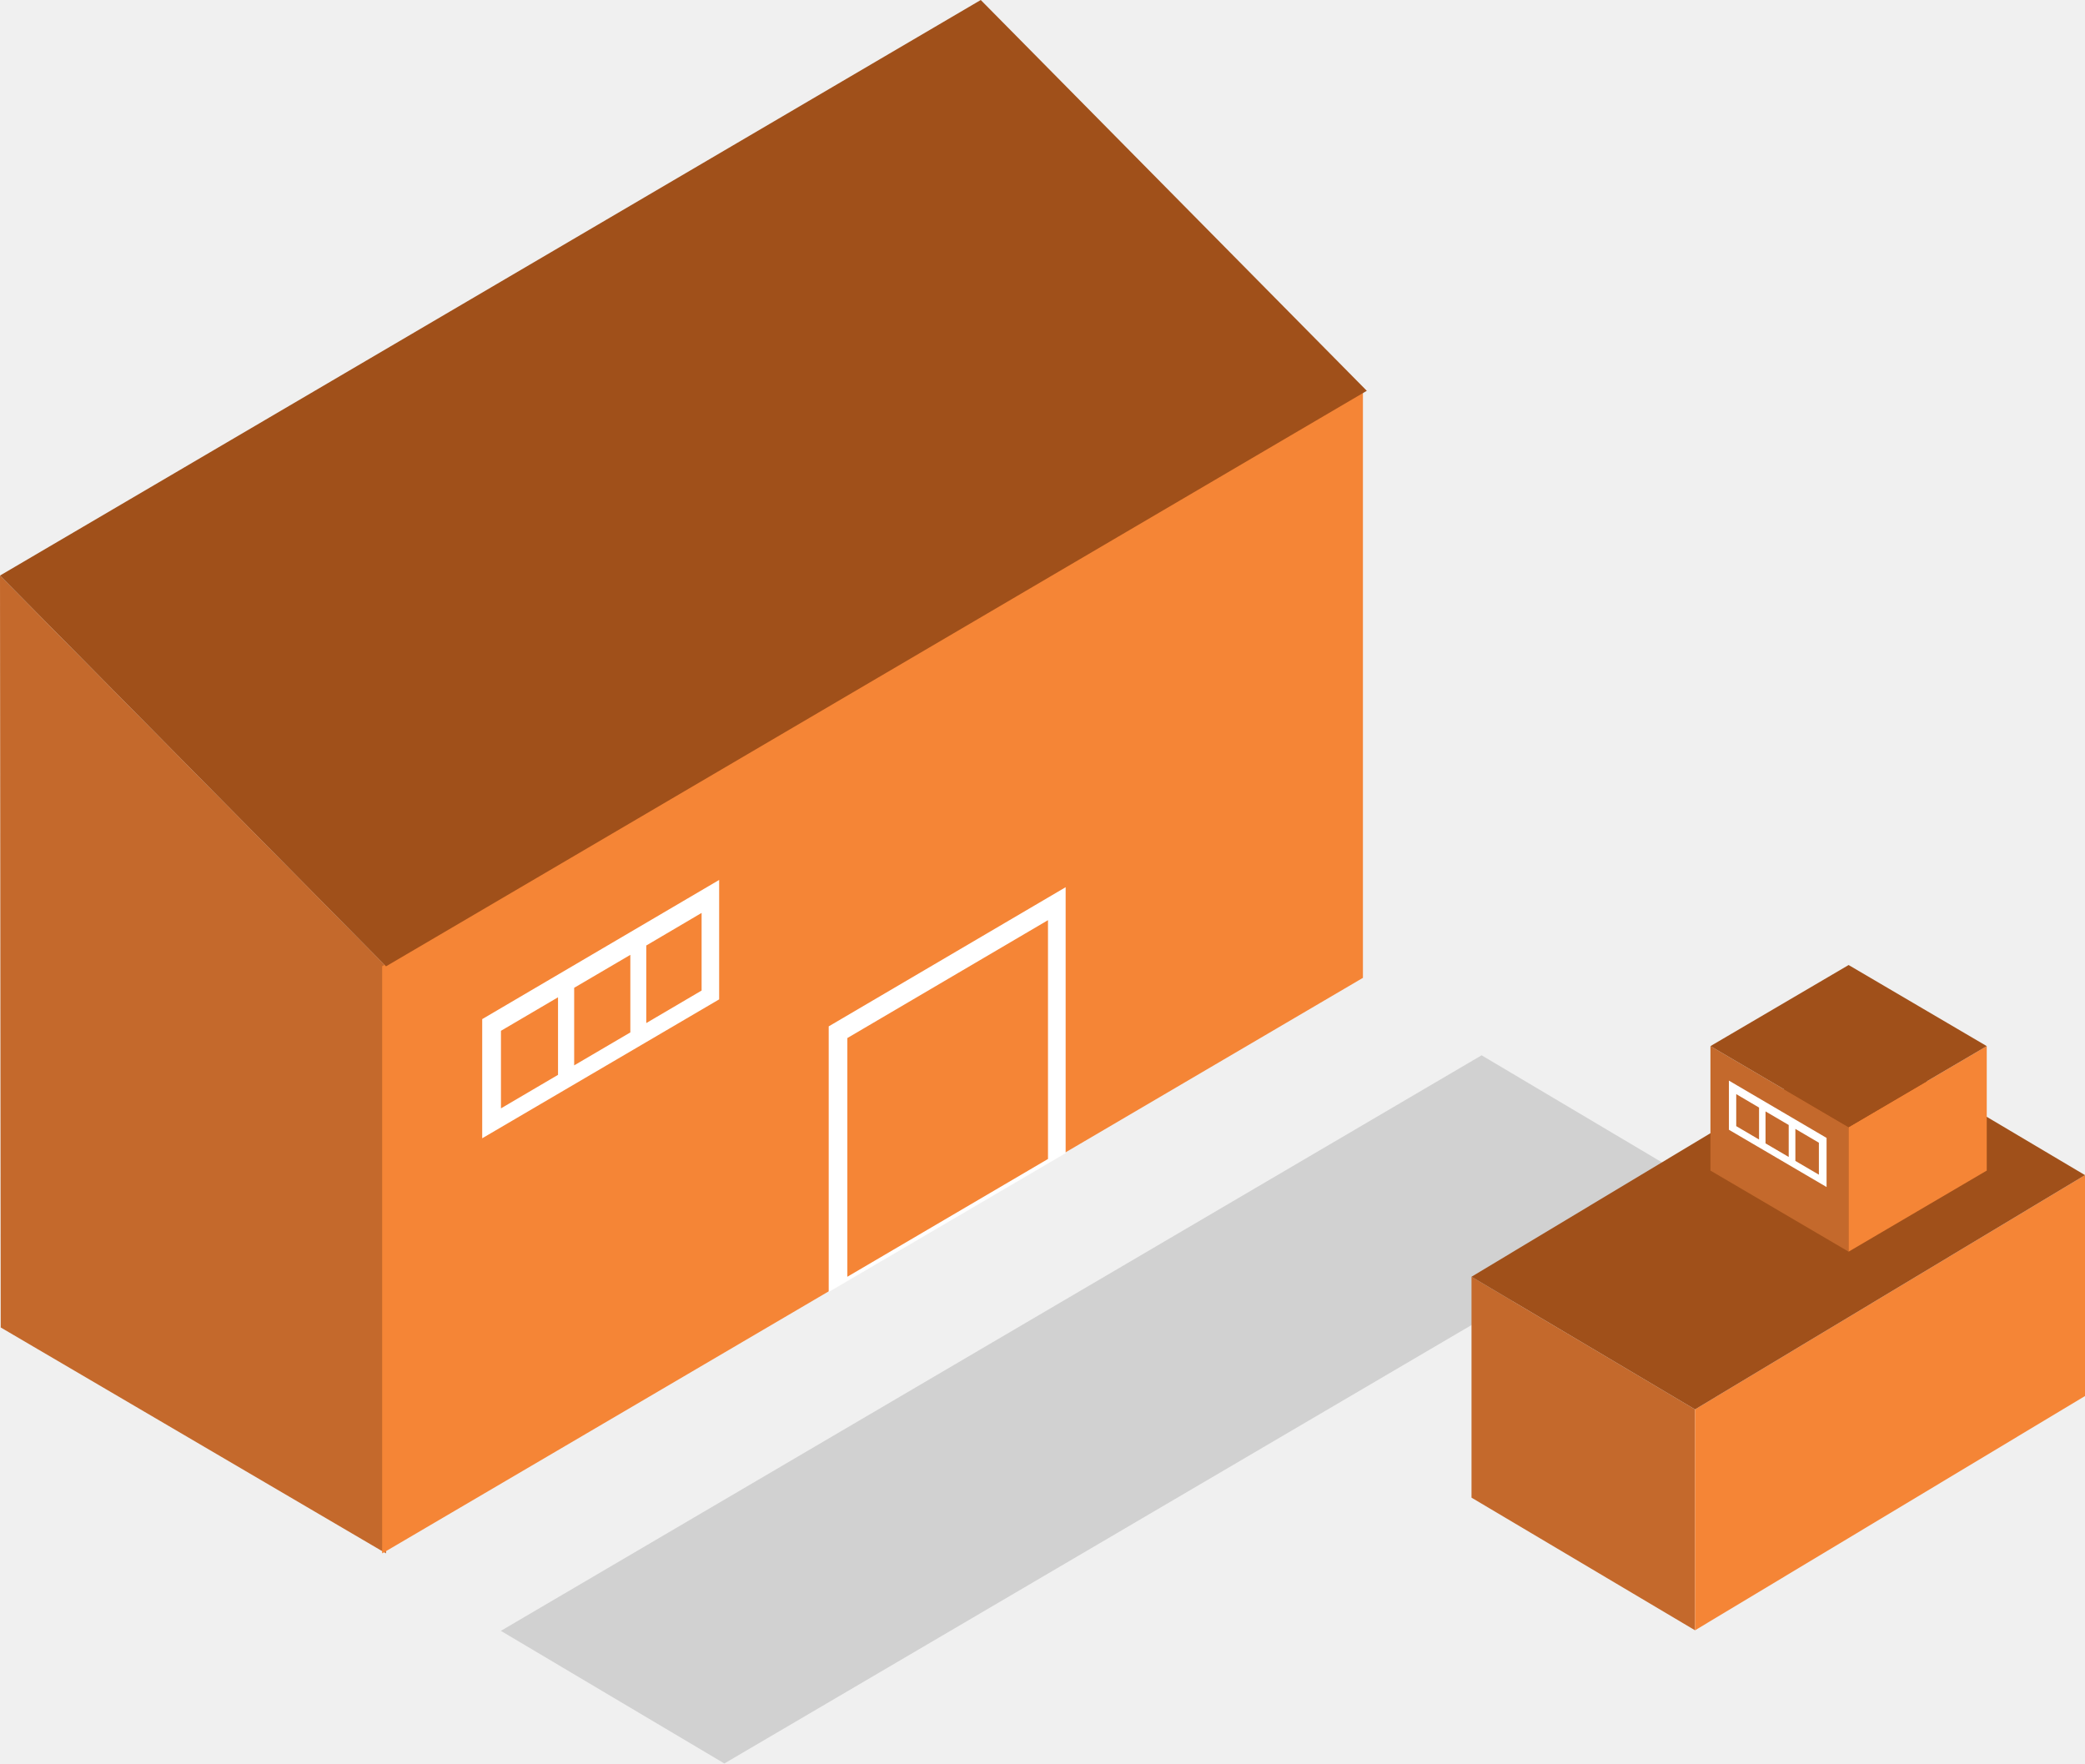
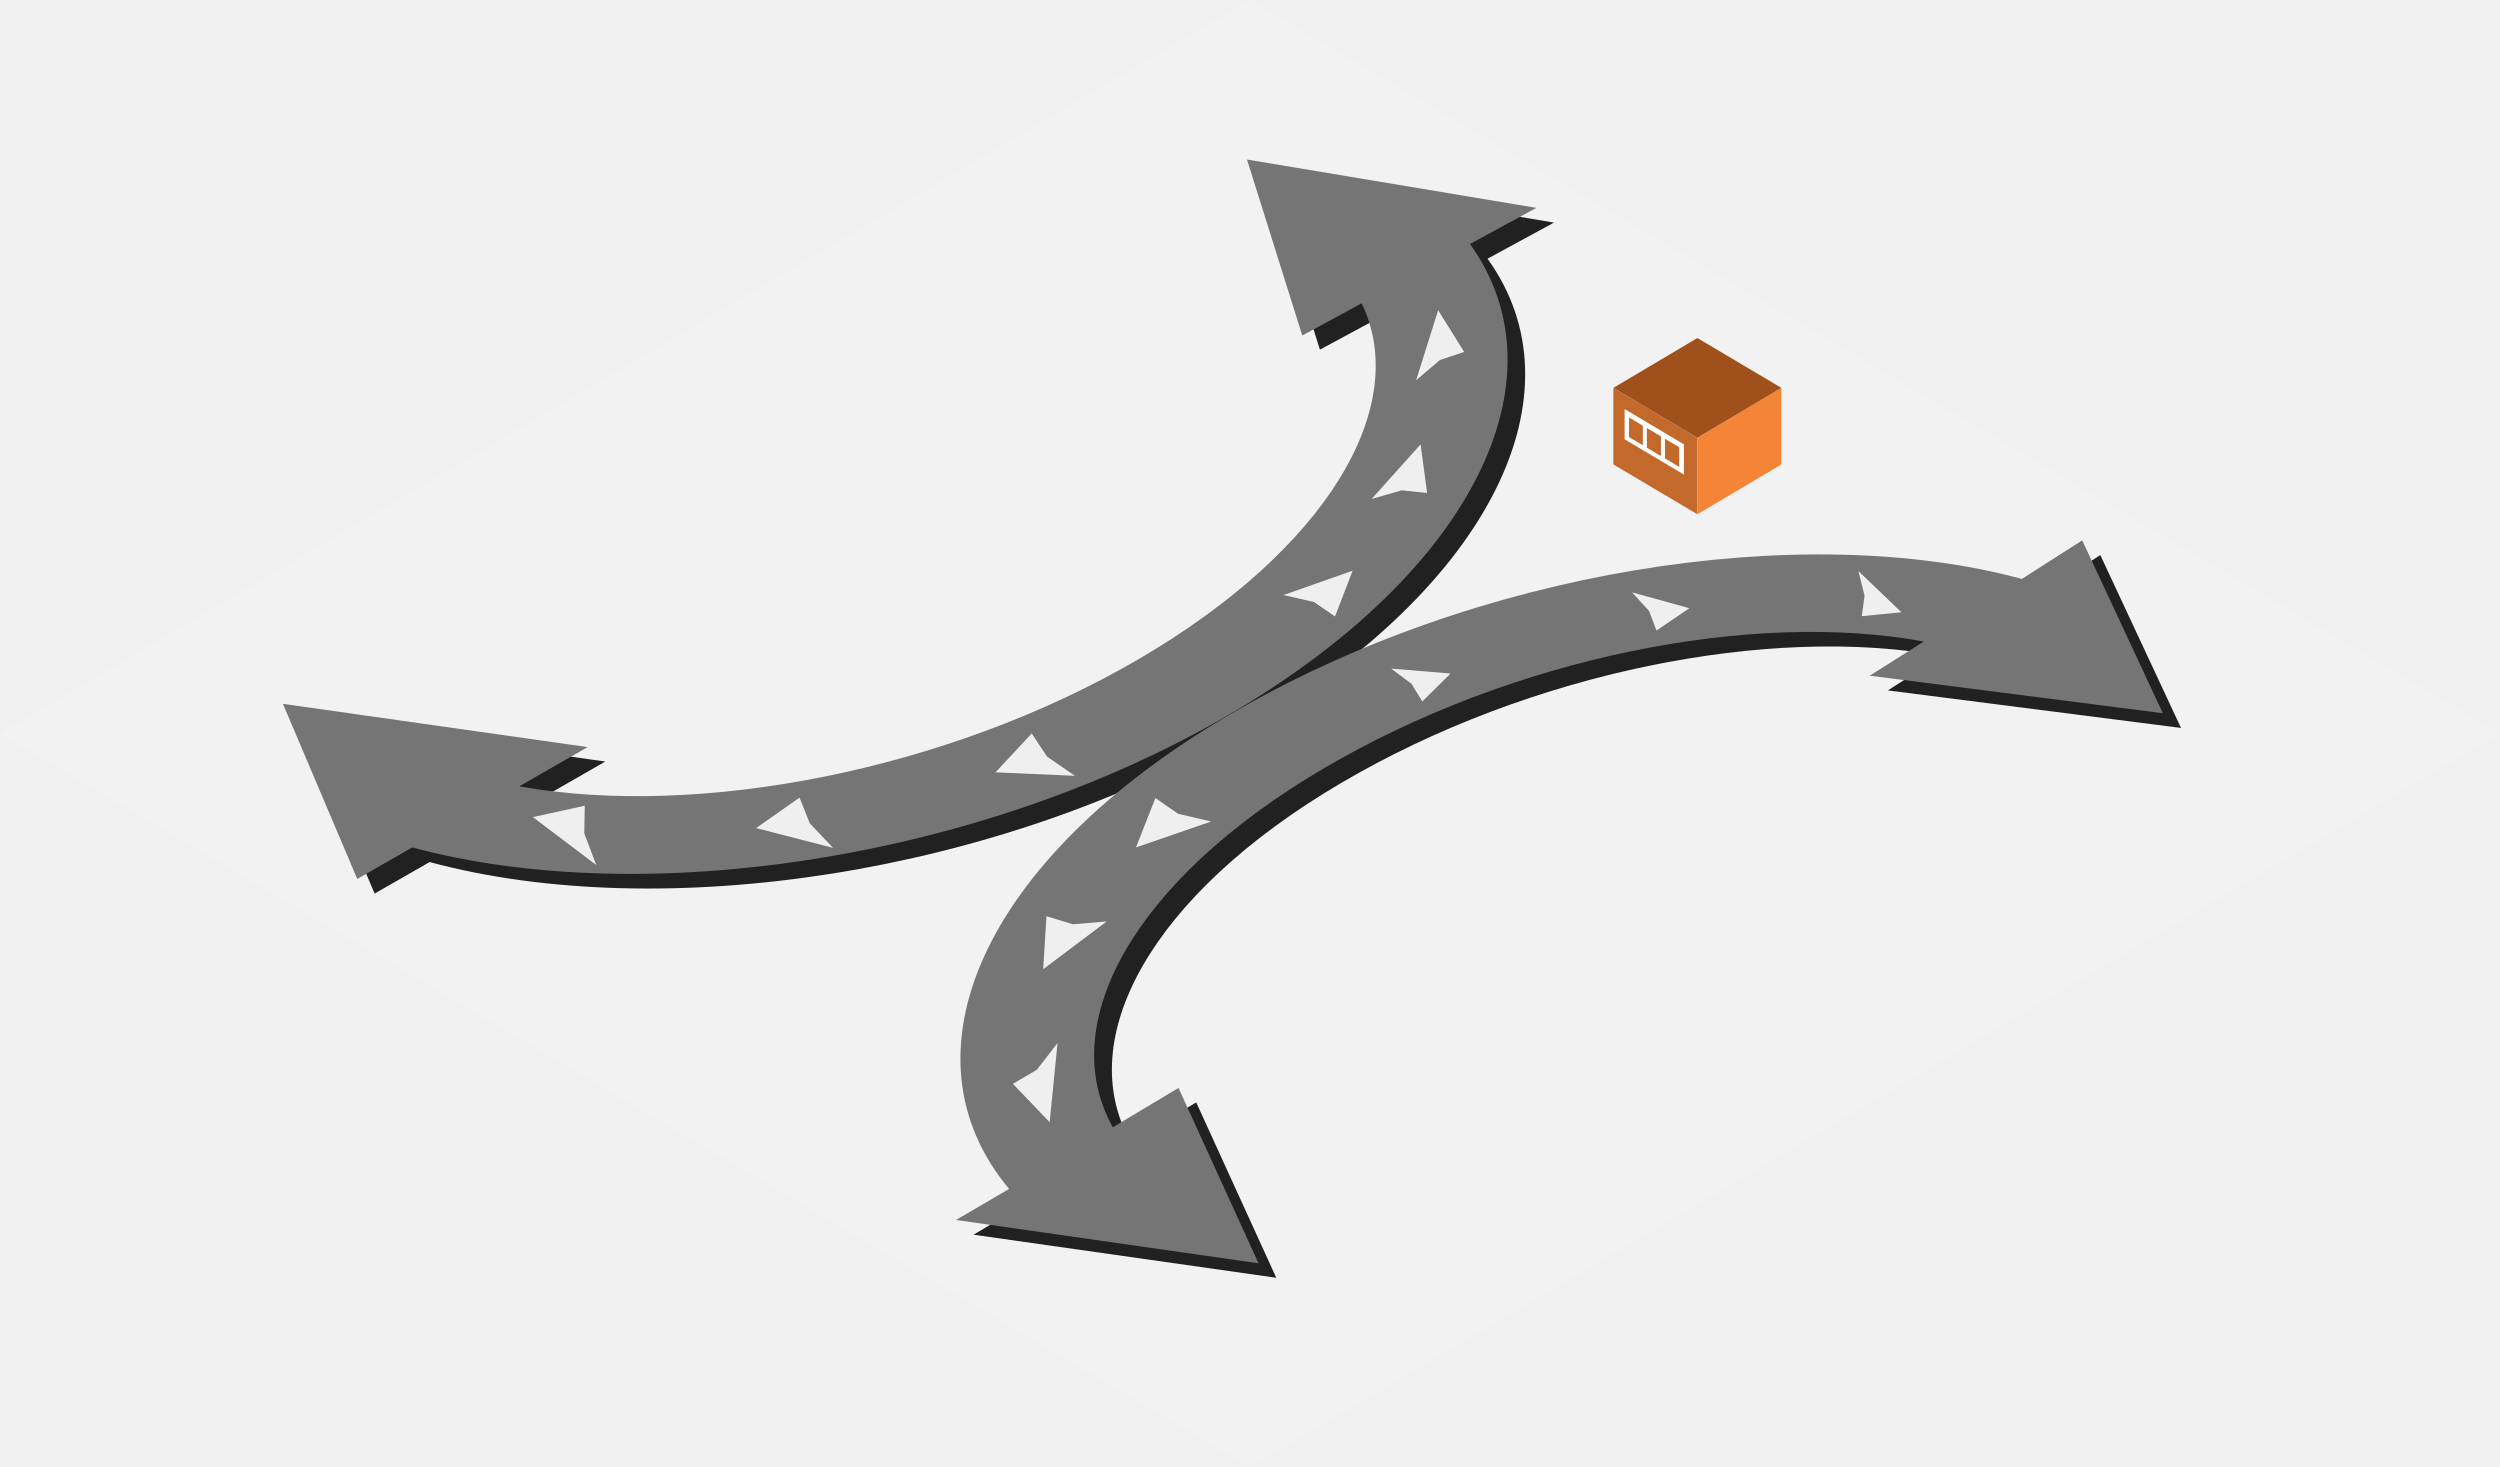
- <svg xmlns="http://www.w3.org/2000/svg" viewBox="0 0 569.36 481.54">
+ <svg xmlns="http://www.w3.org/2000/svg" viewBox="0 0 266.4 156.32">
  <defs>
-     <style>.a{fill:#c4692c;}
-         .b{fill:#f58536;}
-         .c{fill:#a0501a;}
-         .d{fill:#fff;}
-         .e{fill:#d1d1d1;}</style>
+     <style>.a{fill:#f2f2f2;}.b{fill:#212121;}.c{fill:#c4692c;}.d{fill:#f58536;}.e{fill:#a0501a;}.f{fill:#fff;}.g{fill:#757575;}.h{fill:#efefef;}</style>
  </defs>
-   <polygon class="a" points="105.41 424.17 0.2 362.48 0 157.16 105.41 263.85 105.41 424.17" />
-   <polygon class="b" points="104.36 424.17 372.18 267.01 372.18 106.69 104.36 263.85 104.36 424.17" />
-   <polygon class="c" points="267.82 0 0 157.16 105.41 263.87 373.24 106.71 267.82 0" />
-   <path class="d" d="M196.38,272.89l-64.7,37.93V278.28l64.7-38Zm-44-.57-15.58,9.15v21.18l15.58-9.15Zm19.75-11.59-15.34,9v21.18l15.34-9Zm19.46-11.45-15.11,8.9v21.18l15.11-8.88Z" />
-   <path class="d" d="M291,314.87l-64.7,37.93V280.26l64.7-38Zm-4.82,1.6V251.26l-54.79,32.19v65.18Z" />
-   <polygon class="e" points="404.59 288.16 136.77 445.32 197.8 481.54 465.63 324.39 404.59 288.16" />
-   <polygon class="a" points="462.87 445.17 401.83 408.95 401.83 348.63 462.87 384.85 462.87 445.17" />
-   <polygon class="b" points="462.87 445.17 569.36 381.2 569.36 320.88 462.87 384.85 462.87 445.17" />
-   <polygon class="c" points="508.32 284.66 401.83 348.63 462.87 384.85 569.36 320.88 508.32 284.66" />
-   <polygon class="a" points="504.81 341.78 467.08 319.64 467.08 285.65 504.81 307.79 504.81 341.78" />
-   <polygon class="b" points="504.81 341.78 542.53 319.64 542.53 285.65 504.81 307.79 504.81 341.78" />
-   <polygon class="c" points="504.81 263.51 467.08 285.65 504.81 307.79 542.53 285.65 504.81 263.51" />
-   <path class="d" d="M472.12,308.49l26.67,15.64V310.72l-26.67-15.65Zm18.15-.23,6.42,3.77v8.73L490.27,317Zm-8.15-4.78,6.33,3.71v8.73l-6.33-3.71Zm-8-4.72,6.23,3.67v8.73l-6.23-3.66Z" />
+   <polygon class="a" points="133.2 0 0 78.16 133.2 156.32 266.4 78.16 133.2 0" />
+   <path class="b" d="M158.51,27.57l7.08-3.85-30.83-5.21,5.89,18.75L147,33.83c5.27,10.92-3.56,26.16-23.92,38S76.2,88.75,57.2,85.34l7.3-4.19L32,76.56l7.92,18.66,5.86-3.36c24.75,6.68,60.61,1.33,87.12-14.2C159.15,62.28,168.73,41.72,158.51,27.57Z" />
+   <path class="b" d="M136,136.16l-8.53-18.69-7,4.19c-6.15-11,2.16-26.28,22.38-38.19s45.81-16.9,64.07-13.57l-5.75,3.67,31.24,4-8.6-18.42-6.43,4.11c-23.54-6.36-58.17-.93-84.4,14.45C106.41,93.19,97.49,114,109.4,128.21l-5.66,3.36Z" />
+   <polygon class="c" points="180.87 54.8 171.92 49.49 171.92 41.33 180.87 46.65 180.87 54.8" />
+   <polygon class="d" points="180.87 54.8 189.82 49.49 189.82 41.33 180.87 46.65 180.87 54.8" />
+   <polygon class="e" points="180.87 36.02 171.92 41.33 180.87 46.65 189.82 41.33 180.87 36.02" />
+   <path class="f" d="M173.12,46.81l6.32,3.76V47.35l-6.32-3.76Zm4.3-.05,1.52.9v2.1l-1.52-.91Zm-1.93-1.15,1.5.89v2.1l-1.5-.89Zm-1.9-1.13,1.47.88v2.09l-1.47-.87Z" />
+   <path class="g" d="M156.64,26l7.08-3.85L132.88,17l5.89,18.75,6.33-3.43c5.27,10.92-3.55,26.16-23.91,38S74.33,87.21,55.33,83.79l7.29-4.18L30.15,75l7.92,18.66,5.86-3.36c24.74,6.68,60.6,1.32,87.12-14.2C157.28,60.74,166.85,40.18,156.64,26Z" />
+   <path class="g" d="M134.11,134.62l-8.53-18.69-7,4.19c-6.15-11,2.16-26.28,22.39-38.19S186.72,65,205,68.36L199.24,72l31.23,4-8.59-18.42-6.43,4.11c-23.55-6.36-58.17-.93-84.4,14.45-26.52,15.52-35.43,36.33-23.52,50.55L101.87,130Z" />
+   <polygon class="h" points="150.9 40.52 153.25 33.06 156.02 37.5 153.44 38.36 150.9 40.52" />
+   <polygon class="h" points="146.16 53.17 151.38 47.35 152.07 52.53 149.36 52.25 146.16 53.17" />
+   <polygon class="h" points="136.76 63.41 144.14 60.81 142.26 65.69 140.02 64.15 136.76 63.41" />
+   <polygon class="h" points="63.54 92.18 56.78 87.07 62.31 85.86 62.26 88.81 63.54 92.18" />
+   <polygon class="h" points="88.77 90.35 80.57 88.24 85.2 84.99 86.29 87.73 88.77 90.35" />
+   <polygon class="h" points="114.54 82.67 106.08 82.3 109.94 78.16 111.57 80.62 114.54 82.67" />
+   <polygon class="h" points="112.69 111.15 111.85 119.58 107.93 115.49 110.48 114 112.69 111.15" />
+   <polygon class="h" points="117.93 98.19 111.16 103.28 111.51 97.63 114.33 98.49 117.93 98.19" />
+   <polygon class="h" points="129.06 87.54 121.05 90.3 123.12 85.04 125.54 86.72 129.06 87.54" />
+   <polygon class="h" points="198.03 60.85 202.61 65.24 198.39 65.66 198.69 63.47 198.03 60.85" />
+   <polygon class="h" points="173.91 63.12 180.02 64.81 176.51 67.19 175.73 65.11 173.91 63.12" />
+   <polygon class="h" points="148.25 71.25 154.57 71.77 151.56 74.75 150.41 72.87 148.25 71.25" />
</svg>
